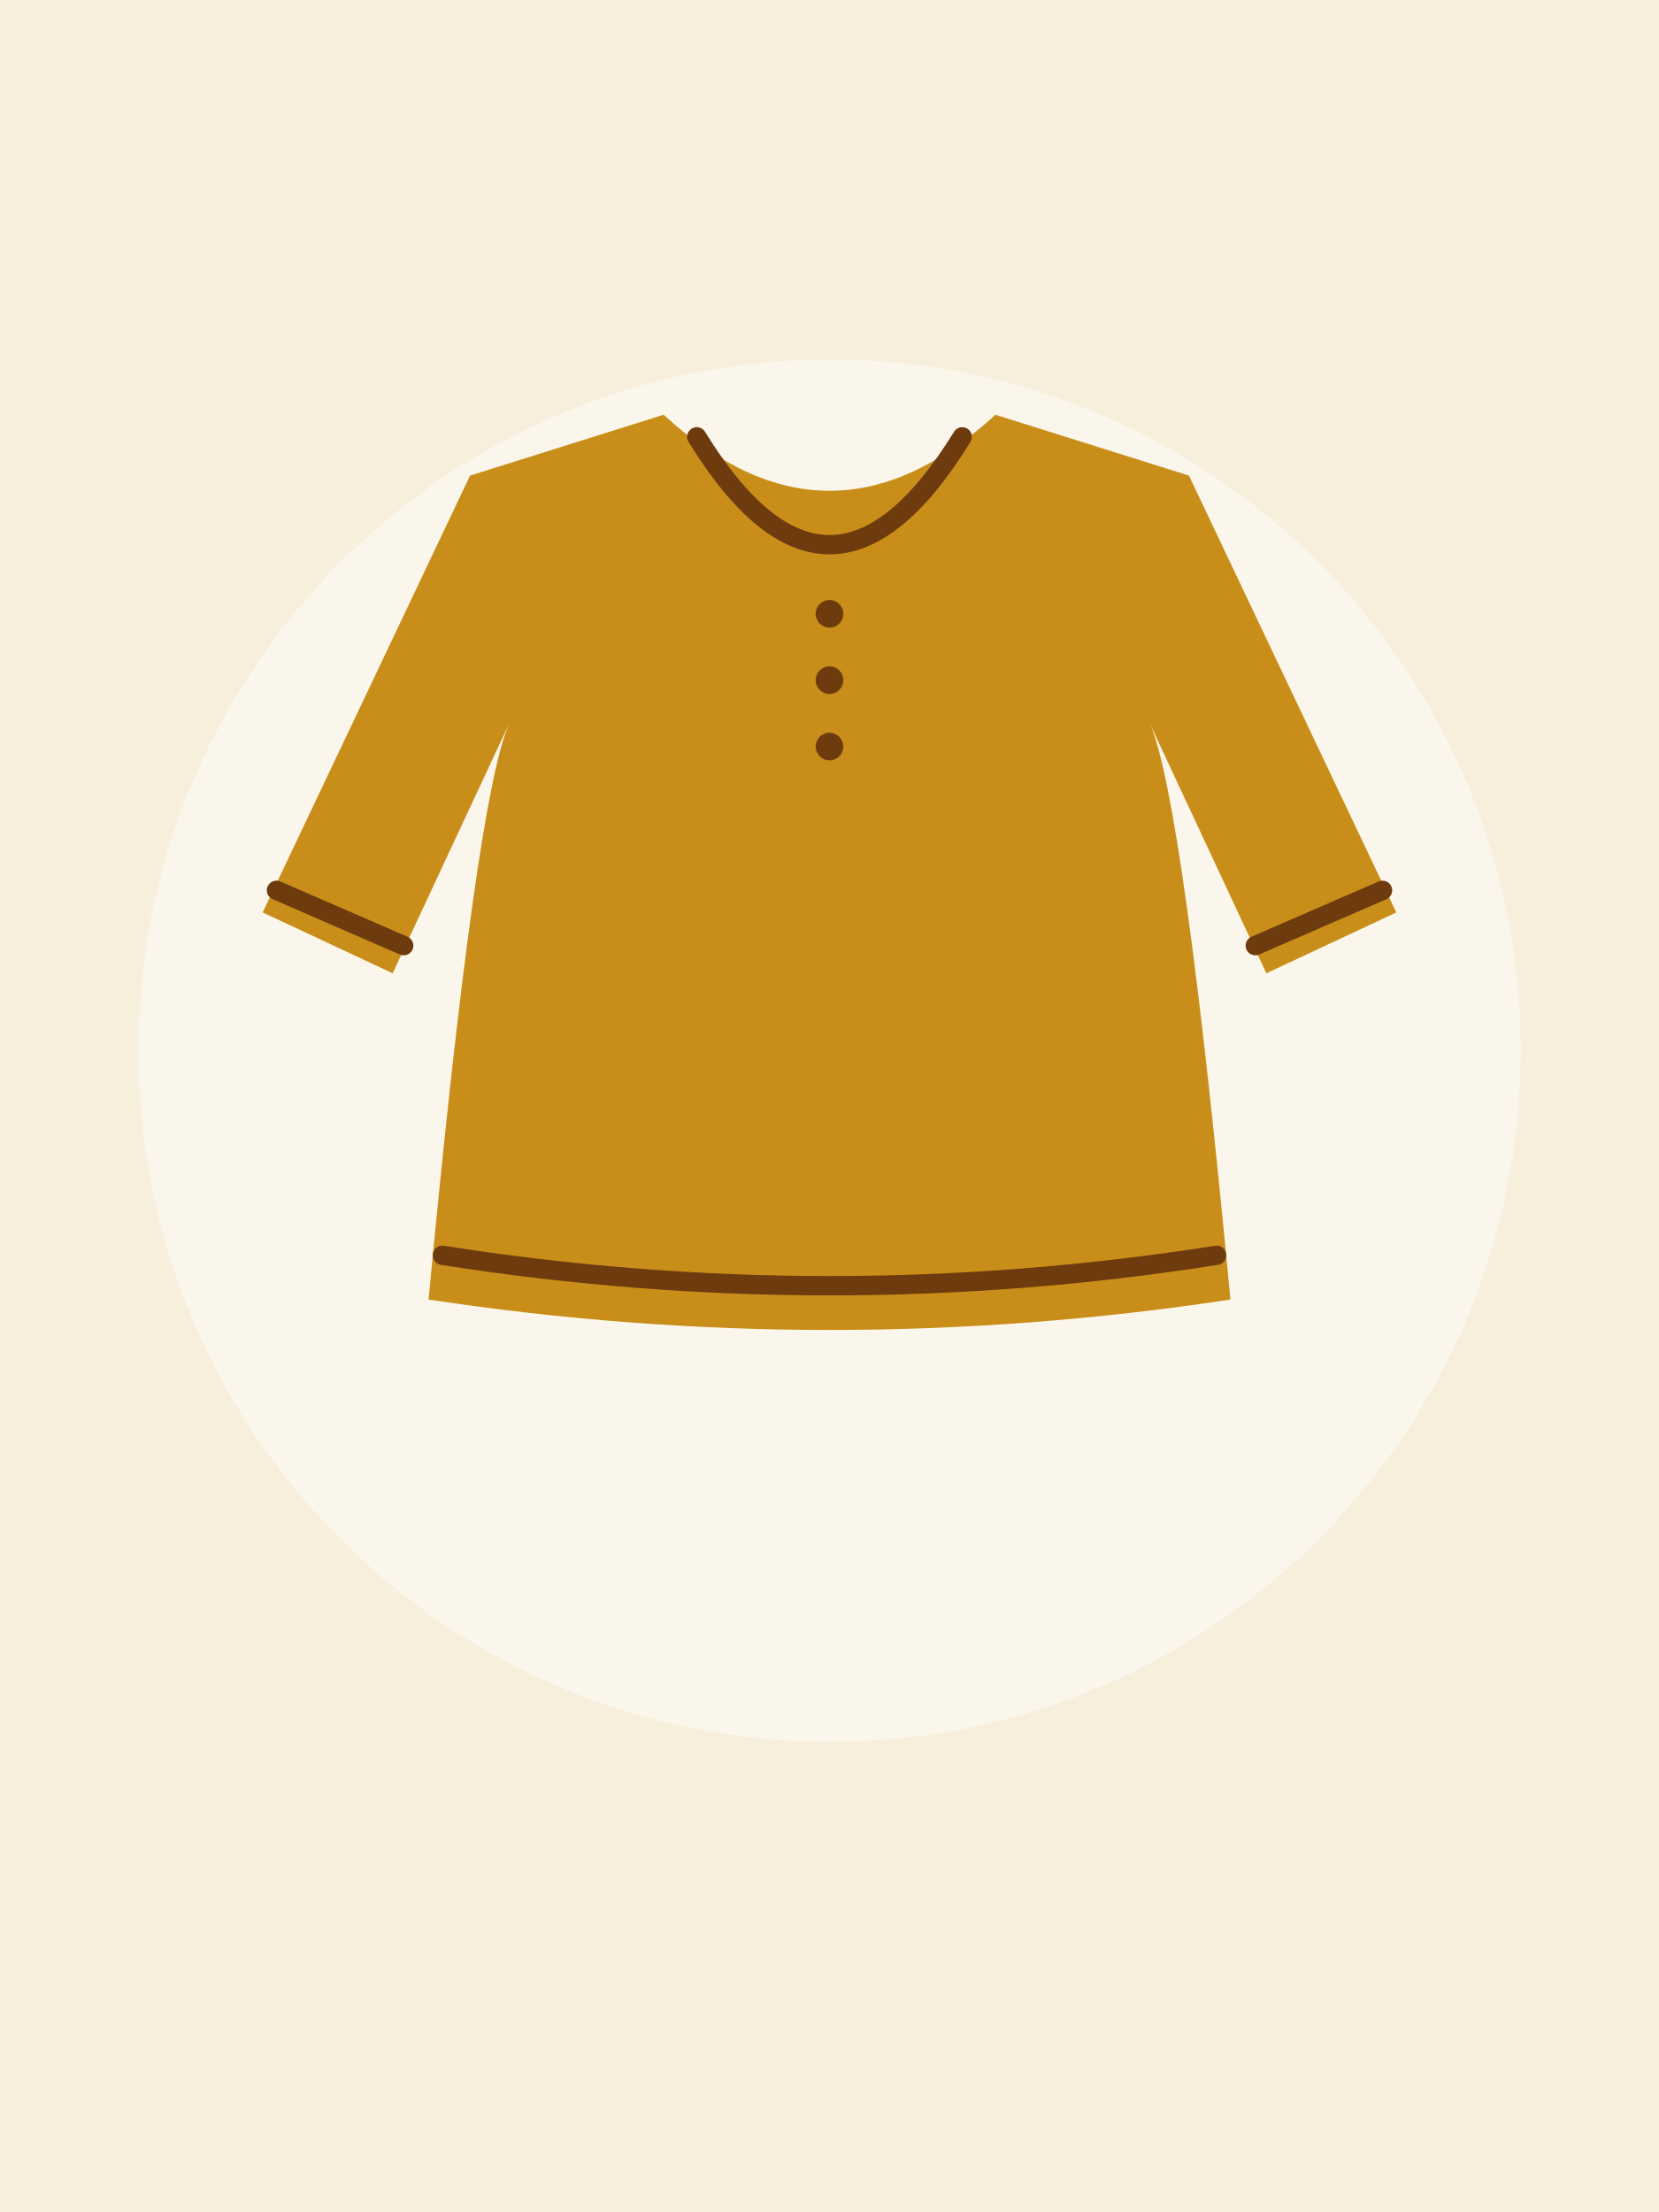
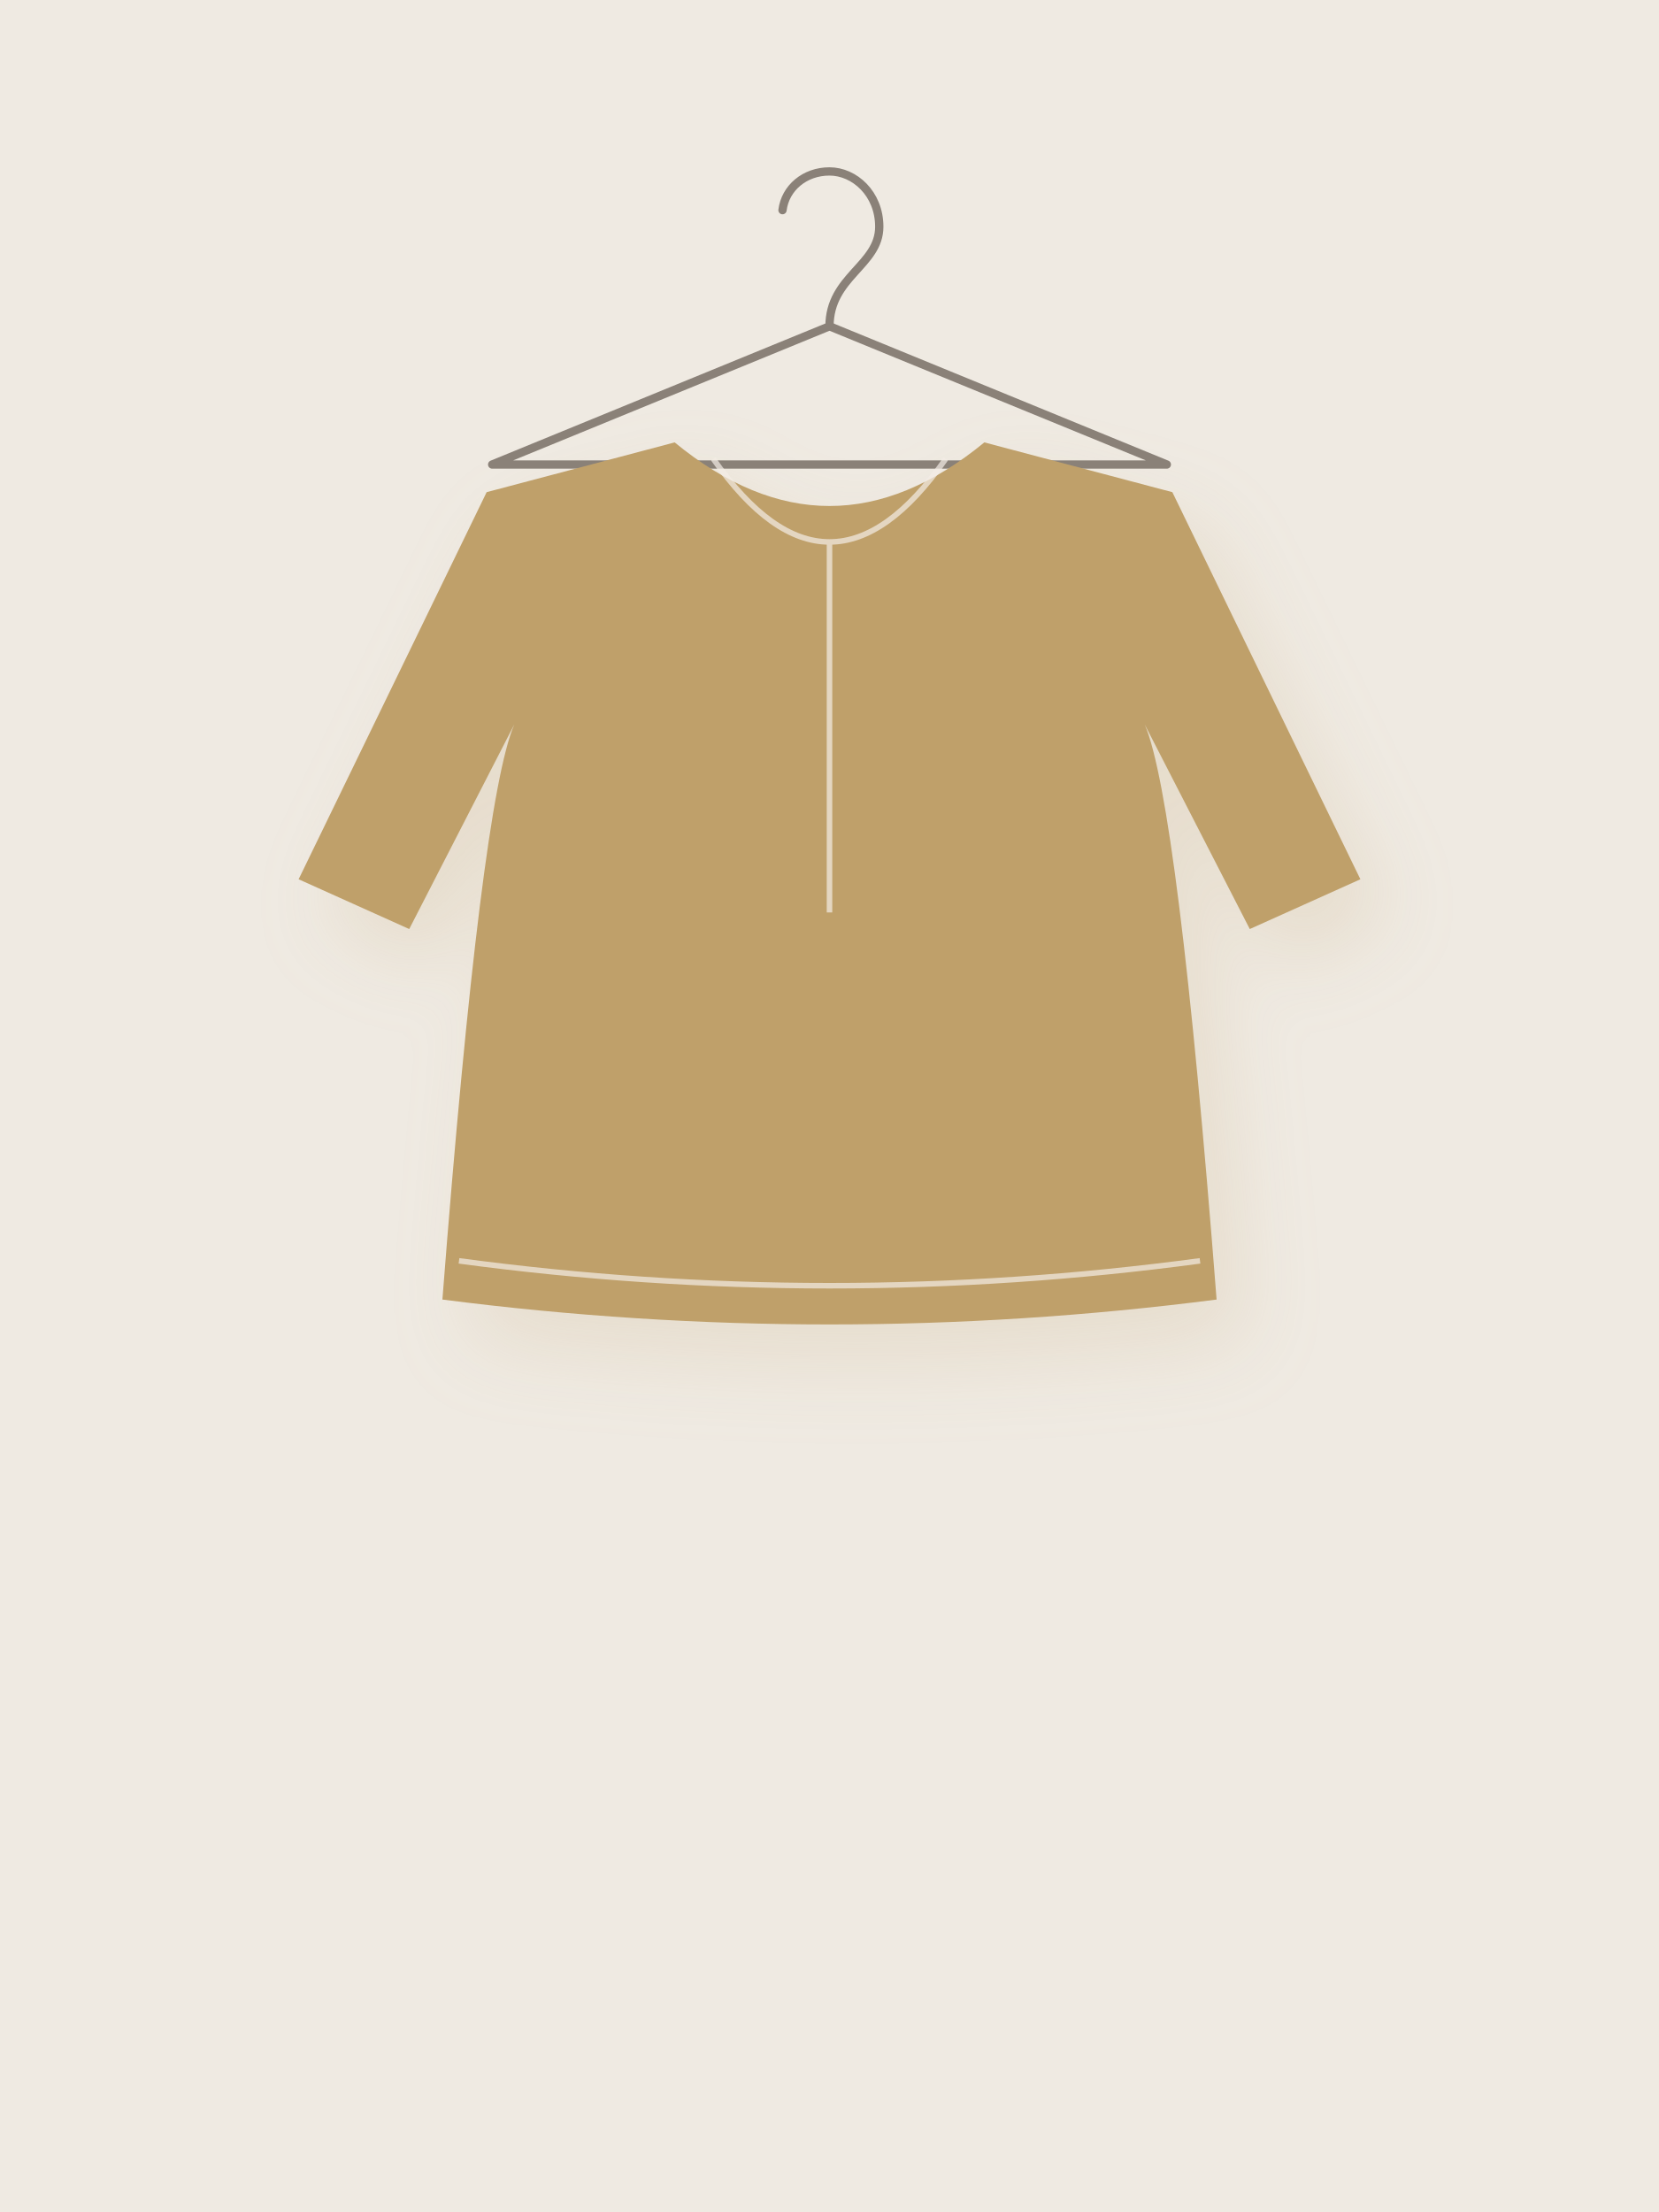
- <svg xmlns="http://www.w3.org/2000/svg" viewBox="0 0 600 800">
-   <rect width="600" height="800" fill="#F7EEDB" />
-   <circle cx="300" cy="380" r="250" fill="#ffffff" opacity="0.45" />
-   <path d="M240,150 Q300,205 360,150 L430,172 L505,330 L458,352 L416,262 Q428,290 445,470 Q300,492 155,470 Q172,290 184,262 L142,352 L95,330 L170,172 Z" fill="#C98E1A" />
-   <path d="M252,158 Q300,236 348,158" fill="none" stroke="#6E3B0E" stroke-width="7" stroke-linecap="round" />
-   <path d="M160,454 Q300,476 440,454" fill="none" stroke="#6E3B0E" stroke-width="7" stroke-linecap="round" />
-   <path d="M100,322 L146,342" stroke="#6E3B0E" stroke-width="7" stroke-linecap="round" />
-   <path d="M500,322 L454,342" stroke="#6E3B0E" stroke-width="7" stroke-linecap="round" />
-   <circle cx="300" cy="222" r="5" fill="#6E3B0E" />
-   <circle cx="300" cy="246" r="5" fill="#6E3B0E" />
-   <circle cx="300" cy="270" r="5" fill="#6E3B0E" />
+ <svg xmlns="http://www.w3.org/2000/svg" viewBox="0 0 600 800" preserveAspectRatio="xMidYMid slice">
+   <defs>
+     <filter id="s" x="-20%" y="-20%" width="140%" height="140%">
+       <feGaussianBlur stdDeviation="14" />
+     </filter>
+   </defs>
+   <rect width="600" height="800" fill="#EFEAE2" />
+   <g transform="translate(0,0)">
+     <g transform="translate(10,14)" opacity="0.18" filter="url(#s)" fill="#3b2f28">
+       <path d="M244,160 Q300,206 356,160 L424,178 L492,318 L452,336 L414,262 Q426,290 440,470 Q300,488 160,470 Q174,290 186,262 L148,336 L108,318 L176,178 Z" fill="#BFA06A" />
+       <g fill="none" stroke="#F4EDE6" stroke-width="2" opacity="0.7">
+         <path d="M258,166 Q300,226 342,166" />
+         <path d="M300,196 L300,330" />
+         <path d="M166,456 Q300,474 434,456" />
+       </g>
+     </g>
+     <g fill="none" stroke="#8A8178" stroke-width="3" stroke-linecap="round" stroke-linejoin="round">
+       <path d="M300,118 C300,100 318,96 318,82 C318,70 309,62 300,62 C291,62 284,68 283,76" />
+       <path d="M300,118 L178,168 L422,168 Z" />
+     </g>
+     <path d="M244,160 Q300,206 356,160 L424,178 L492,318 L452,336 L414,262 Q426,290 440,470 Q300,488 160,470 Q174,290 186,262 L148,336 L108,318 L176,178 Z" fill="#BFA06A" />
+     <g fill="none" stroke="#F4EDE6" stroke-width="2" opacity="0.7">
+       <path d="M258,166 Q300,226 342,166" />
+       <path d="M300,196 L300,330" />
+       <path d="M166,456 Q300,474 434,456" />
+     </g>
+   </g>
</svg>
